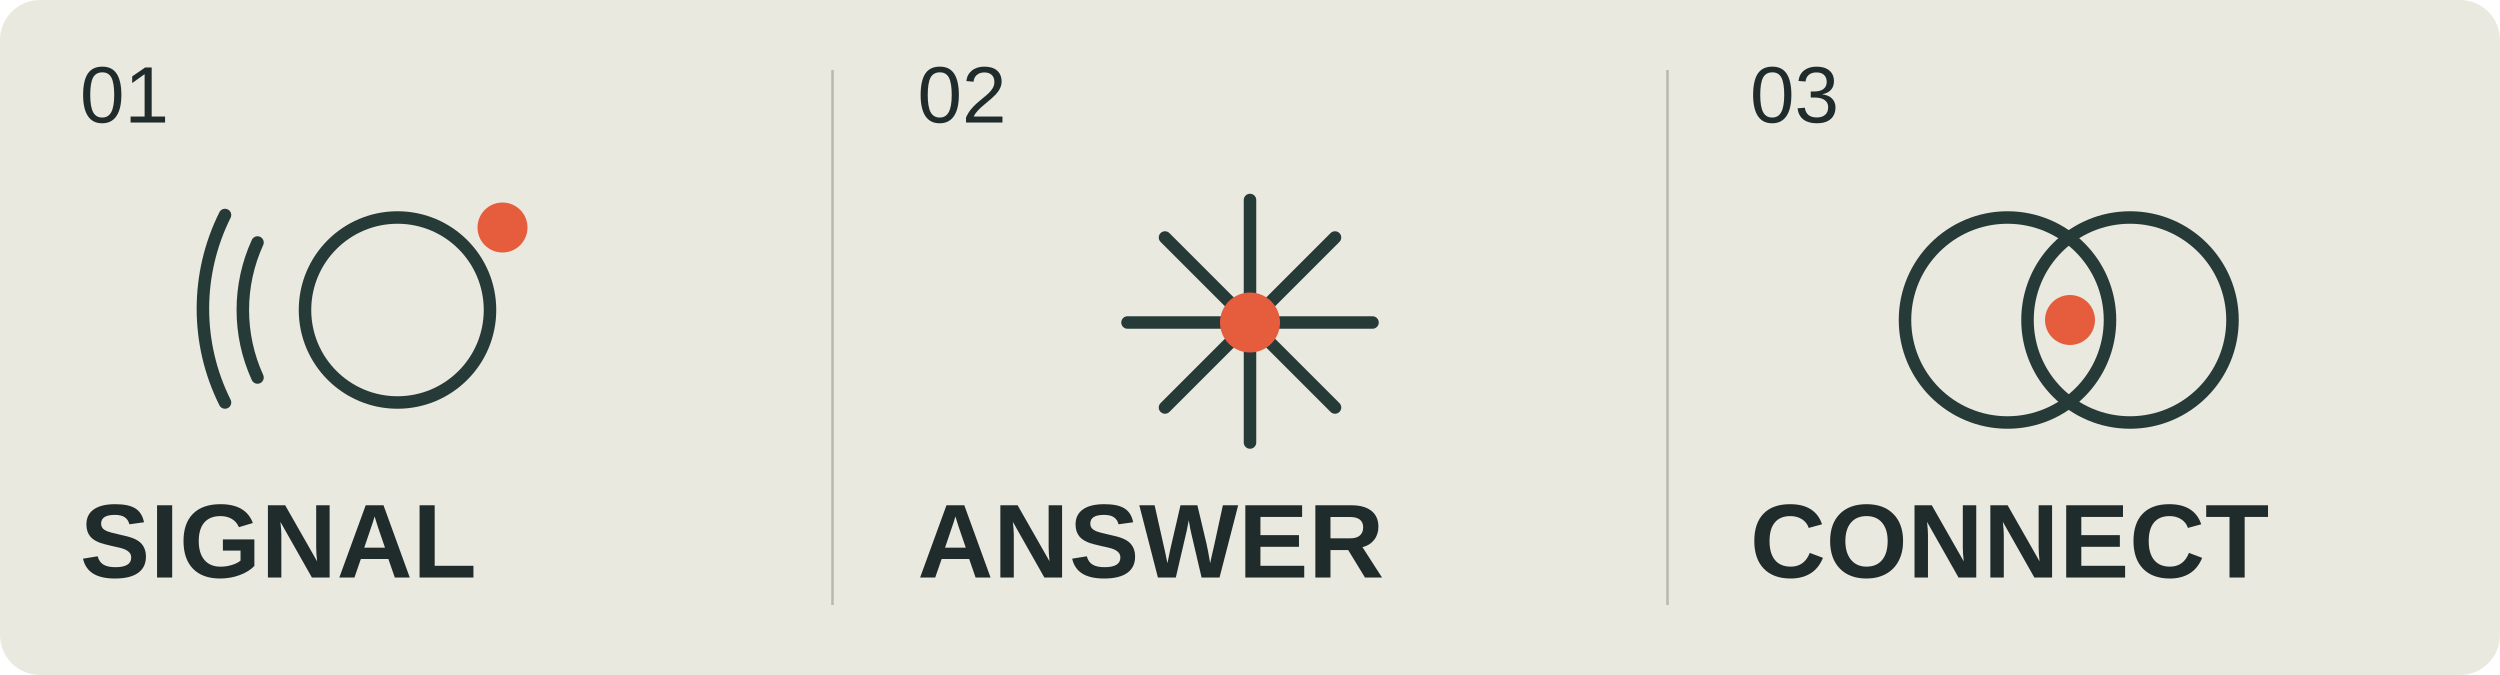
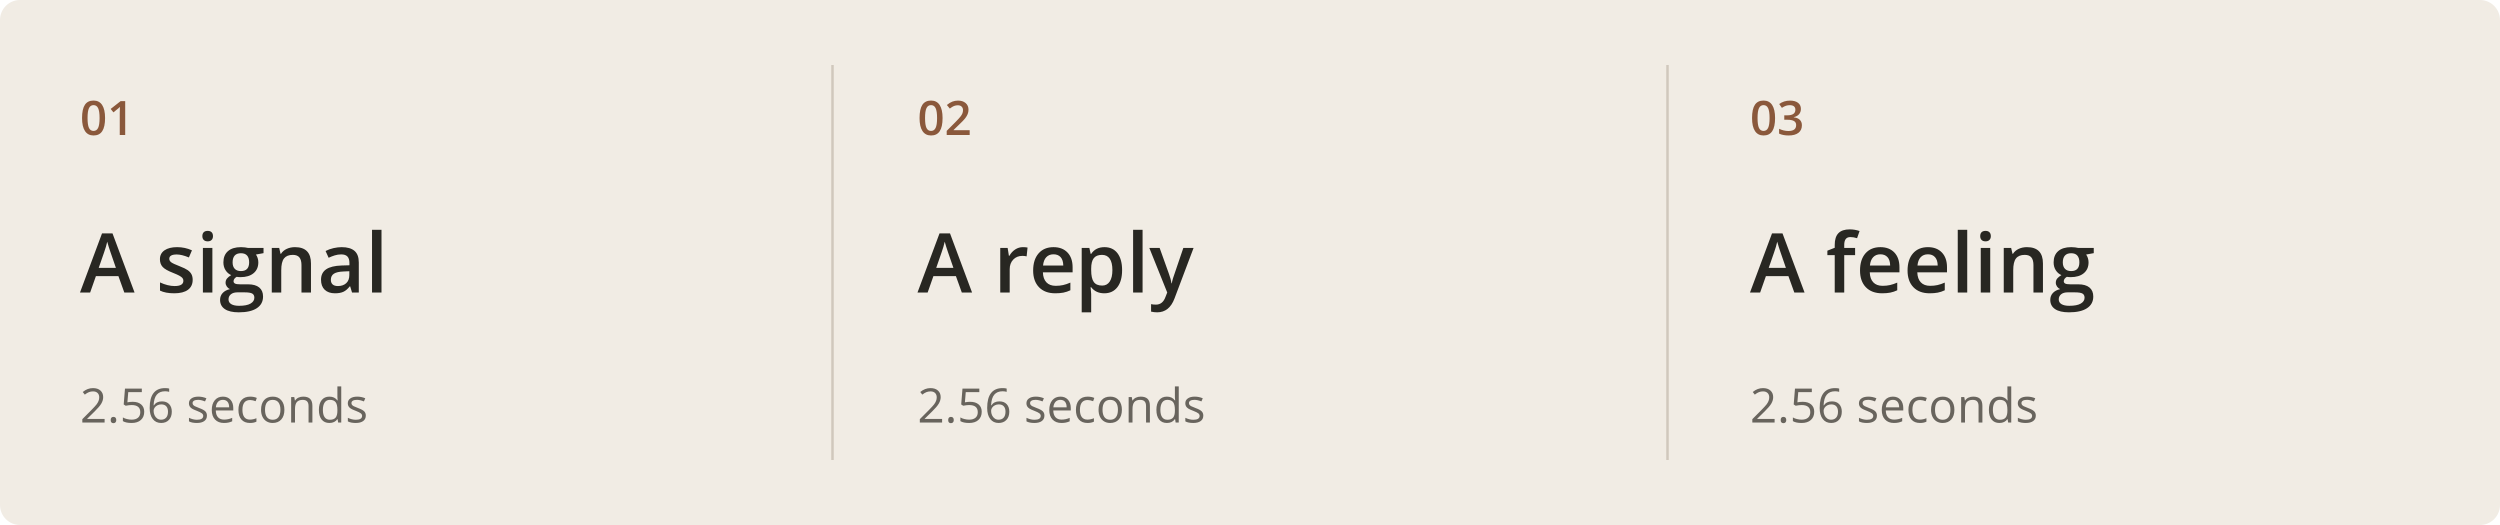
- <svg xmlns="http://www.w3.org/2000/svg" width="1000" height="270" viewBox="0 0 1000 270" role="img" aria-labelledby="title desc">
-   <rect width="1000" height="270" rx="16" fill="#eae9df" />
-   <path d="M333 28V242M667 28V242" stroke="#b6b9ae" />
-   <g font-family="Arial, Helvetica, sans-serif" fill="#202b2b">
-     <text x="32" y="49" font-size="32">01</text>
-     <text x="367" y="49" font-size="32">02</text>
-     <text x="700" y="49" font-size="32">03</text>
-     <text x="32" y="231" font-size="42" font-weight="700">SIGNAL</text>
-     <text x="367" y="231" font-size="42" font-weight="700">ANSWER</text>
-     <text x="700" y="231" font-size="42" font-weight="700">CONNECT</text>
-   </g>
-   <g fill="none" stroke="#263a38" stroke-width="5" stroke-linecap="round">
-     <circle cx="159" cy="124" r="37" />
-     <path d="M103 151A65 65 0 0 1 103 97M90 161A84 84 0 0 1 90 86" />
-     <path d="M500 80V177M451 129H549M466 95L534 163M466 163L534 95" />
-     <circle cx="803" cy="128" r="41" />
-     <circle cx="852" cy="128" r="41" />
-   </g>
-   <circle cx="201" cy="91" r="10" fill="#e65d3e" />
-   <circle cx="500" cy="129" r="12" fill="#e65d3e" />
-   <circle cx="828" cy="128" r="10" fill="#e65d3e" />
+ <svg xmlns="http://www.w3.org/2000/svg" width="1000" height="210" viewBox="0 0 1000 210" role="img" aria-labelledby="title desc">
+   <rect width="1000" height="210" rx="8" fill="#f1ece4" />
+   <path d="M333 26V184M667 26V184" fill="none" stroke="#d0c8bd" />
+   <path fill="#8a583b" d="M42.03 47.22Q42.03 50.75 40.89 52.47Q39.76 54.19 37.42 54.19Q35.15 54.19 33.99 52.41Q32.82 50.64 32.82 47.22Q32.82 43.63 33.95 41.93Q35.09 40.22 37.42 40.22Q39.69 40.22 40.86 42Q42.03 43.79 42.03 47.22ZM35.02 47.22Q35.02 49.99 35.59 51.18Q36.17 52.37 37.42 52.37Q38.67 52.37 39.25 51.16Q39.83 49.96 39.83 47.22Q39.83 44.49 39.25 43.27Q38.67 42.05 37.42 42.05Q36.17 42.05 35.59 43.25Q35.02 44.44 35.02 47.22ZM50.08 54H47.9V45.24Q47.9 43.67 47.97 42.76Q47.76 42.98 47.45 43.25Q47.14 43.52 45.37 44.95L44.27 43.57L48.26 40.44H50.08Z" />
+   <path fill="#282722" d="M49.72 117 47.37 110.46H38.36L36.06 117H32L40.81 93.35H45L53.82 117ZM46.36 107.14 44.15 100.73Q43.91 100.08 43.48 98.7Q43.05 97.31 42.89 96.67Q42.46 98.65 41.62 101L39.49 107.14ZM77.07 111.92Q77.07 114.53 75.17 115.93Q73.27 117.32 69.72 117.32Q66.16 117.32 64 116.24V112.97Q67.14 114.42 69.85 114.42Q73.35 114.42 73.35 112.31Q73.35 111.63 72.96 111.18Q72.57 110.73 71.69 110.25Q70.8 109.77 69.22 109.15Q66.15 107.96 65.06 106.77Q63.97 105.58 63.97 103.67Q63.97 101.39 65.81 100.12Q67.66 98.86 70.83 98.86Q73.98 98.86 76.78 100.13L75.56 102.98Q72.67 101.79 70.71 101.79Q67.71 101.79 67.71 103.5Q67.71 104.33 68.49 104.92Q69.27 105.5 71.9 106.51Q74.1 107.36 75.1 108.07Q76.1 108.78 76.59 109.71Q77.07 110.64 77.07 111.92ZM84.95 117H81.16V99.18H84.95ZM80.94 94.46Q80.94 93.44 81.49 92.89Q82.05 92.35 83.08 92.35Q84.08 92.35 84.64 92.89Q85.19 93.44 85.19 94.46Q85.19 95.42 84.64 95.98Q84.08 96.54 83.08 96.54Q82.05 96.54 81.49 95.98Q80.94 95.42 80.94 94.46ZM105.41 99.18V101.26L102.37 101.82Q102.79 102.39 103.06 103.21Q103.33 104.03 103.33 104.95Q103.33 107.7 101.43 109.28Q99.53 110.86 96.2 110.86Q95.34 110.86 94.65 110.73Q93.42 111.49 93.42 112.5Q93.42 113.12 94 113.42Q94.57 113.73 96.1 113.73H99.21Q102.16 113.73 103.69 114.99Q105.22 116.24 105.22 118.61Q105.22 121.64 102.72 123.28Q100.22 124.93 95.5 124.93Q91.86 124.93 89.94 123.64Q88.03 122.35 88.03 119.96Q88.03 118.32 89.07 117.2Q90.11 116.08 91.97 115.65Q91.22 115.32 90.73 114.61Q90.23 113.89 90.23 113.1Q90.23 112.1 90.8 111.41Q91.36 110.72 92.47 110.04Q91.09 109.44 90.23 108.1Q89.36 106.75 89.36 104.95Q89.36 102.05 91.19 100.45Q93.02 98.86 96.41 98.86Q97.16 98.86 97.99 98.96Q98.82 99.07 99.24 99.18ZM91.41 119.77Q91.41 121 92.51 121.66Q93.62 122.32 95.62 122.32Q98.71 122.32 100.22 121.43Q101.74 120.54 101.74 119.08Q101.74 117.92 100.91 117.43Q100.08 116.94 97.82 116.94H94.96Q93.33 116.94 92.37 117.7Q91.41 118.47 91.41 119.77ZM93.04 104.95Q93.04 106.62 93.9 107.53Q94.76 108.43 96.37 108.43Q99.66 108.43 99.66 104.92Q99.66 103.17 98.85 102.23Q98.03 101.29 96.37 101.29Q94.73 101.29 93.88 102.22Q93.04 103.16 93.04 104.95ZM124.39 117H120.59V106.04Q120.59 103.98 119.76 102.97Q118.93 101.95 117.13 101.95Q114.73 101.95 113.61 103.37Q112.5 104.79 112.5 108.12V117H108.71V99.18H111.68L112.21 101.52H112.4Q113.21 100.24 114.69 99.55Q116.18 98.86 117.98 98.86Q124.39 98.86 124.39 105.38ZM140.81 117 140.06 114.52H139.93Q138.64 116.15 137.33 116.73Q136.03 117.32 133.98 117.32Q131.36 117.32 129.88 115.9Q128.41 114.49 128.41 111.89Q128.41 109.14 130.45 107.73Q132.5 106.33 136.69 106.2L139.77 106.11V105.16Q139.77 103.45 138.97 102.6Q138.17 101.76 136.5 101.76Q135.13 101.76 133.87 102.16Q132.61 102.56 131.45 103.11L130.23 100.4Q131.68 99.65 133.4 99.25Q135.13 98.86 136.66 98.86Q140.06 98.86 141.79 100.34Q143.52 101.82 143.52 105V117ZM135.17 114.42Q137.24 114.42 138.49 113.27Q139.73 112.12 139.73 110.04V108.49L137.45 108.59Q134.77 108.69 133.56 109.48Q132.34 110.28 132.34 111.92Q132.34 113.12 133.05 113.77Q133.76 114.42 135.17 114.42ZM152.6 117H148.81V91.93H152.6Z" />
+   <path fill="#68645d" d="M41.84 169H32.93V167.67L36.5 164.08Q38.13 162.43 38.65 161.73Q39.17 161.02 39.43 160.35Q39.69 159.69 39.69 158.92Q39.69 157.83 39.03 157.19Q38.37 156.56 37.2 156.56Q36.36 156.56 35.6 156.84Q34.85 157.12 33.92 157.85L33.1 156.8Q34.98 155.24 37.19 155.24Q39.1 155.24 40.18 156.22Q41.27 157.2 41.27 158.85Q41.27 160.14 40.54 161.4Q39.82 162.66 37.84 164.59L34.87 167.5V167.57H41.84ZM44.27 168.02Q44.27 167.4 44.56 167.07Q44.84 166.75 45.37 166.75Q45.91 166.75 46.21 167.07Q46.51 167.4 46.51 168.02Q46.51 168.62 46.2 168.94Q45.9 169.27 45.37 169.27Q44.9 169.27 44.58 168.98Q44.27 168.68 44.27 168.02ZM53.09 160.72Q55.23 160.72 56.46 161.78Q57.69 162.84 57.69 164.69Q57.69 166.79 56.35 167.99Q55.01 169.19 52.65 169.19Q50.36 169.19 49.15 168.45V166.97Q49.8 167.39 50.77 167.62Q51.73 167.86 52.67 167.86Q54.3 167.86 55.21 167.09Q56.11 166.32 56.11 164.86Q56.11 162.02 52.63 162.02Q51.75 162.02 50.27 162.29L49.48 161.78L49.99 155.44H56.73V156.86H51.3L50.96 160.93Q52.03 160.72 53.09 160.72ZM59.87 163.2Q59.87 159.2 61.42 157.22Q62.97 155.24 66.02 155.24Q67.07 155.24 67.67 155.42V156.74Q66.95 156.51 66.04 156.51Q63.86 156.51 62.71 157.87Q61.56 159.23 61.44 162.14H61.56Q62.58 160.55 64.78 160.55Q66.61 160.55 67.66 161.65Q68.72 162.76 68.72 164.65Q68.72 166.76 67.56 167.97Q66.41 169.19 64.44 169.19Q62.33 169.19 61.1 167.6Q59.87 166.02 59.87 163.2ZM64.42 167.88Q65.74 167.88 66.47 167.05Q67.2 166.22 67.2 164.65Q67.2 163.3 66.52 162.53Q65.84 161.76 64.5 161.76Q63.66 161.76 62.97 162.11Q62.27 162.45 61.86 163.05Q61.44 163.66 61.44 164.31Q61.44 165.26 61.81 166.09Q62.19 166.91 62.87 167.4Q63.55 167.88 64.42 167.88ZM82.77 166.23Q82.77 167.65 81.72 168.42Q80.66 169.19 78.75 169.19Q76.73 169.19 75.59 168.55V167.12Q76.33 167.49 77.17 167.7Q78.01 167.91 78.78 167.91Q79.99 167.91 80.64 167.53Q81.29 167.14 81.29 166.36Q81.29 165.76 80.77 165.34Q80.26 164.92 78.77 164.34Q77.35 163.81 76.75 163.42Q76.15 163.03 75.86 162.52Q75.57 162.02 75.57 161.33Q75.57 160.08 76.58 159.37Q77.59 158.65 79.35 158.65Q80.99 158.65 82.56 159.31L82.01 160.57Q80.48 159.94 79.24 159.94Q78.14 159.94 77.59 160.28Q77.03 160.62 77.03 161.23Q77.03 161.63 77.24 161.92Q77.45 162.21 77.91 162.47Q78.38 162.73 79.69 163.22Q81.5 163.88 82.14 164.55Q82.77 165.21 82.77 166.23ZM89.57 169.19Q87.32 169.19 86.01 167.81Q84.71 166.44 84.71 164Q84.71 161.54 85.92 160.09Q87.13 158.65 89.17 158.65Q91.08 158.65 92.2 159.9Q93.31 161.16 93.31 163.22V164.19H86.31Q86.35 165.98 87.21 166.91Q88.07 167.84 89.63 167.84Q91.27 167.84 92.88 167.15V168.53Q92.06 168.88 91.33 169.03Q90.6 169.19 89.57 169.19ZM89.16 159.94Q87.93 159.94 87.2 160.73Q86.47 161.53 86.34 162.94H91.66Q91.66 161.49 91.01 160.71Q90.36 159.94 89.16 159.94ZM100 169.19Q97.79 169.19 96.58 167.83Q95.37 166.47 95.37 163.98Q95.37 161.43 96.6 160.04Q97.83 158.65 100.1 158.65Q100.84 158.65 101.57 158.8Q102.3 158.96 102.72 159.18L102.25 160.48Q101.74 160.28 101.13 160.14Q100.53 160.01 100.07 160.01Q96.97 160.01 96.97 163.96Q96.97 165.84 97.72 166.84Q98.48 167.84 99.96 167.84Q101.23 167.84 102.57 167.29V168.66Q101.55 169.19 100 169.19ZM113.76 163.91Q113.76 166.39 112.51 167.79Q111.26 169.19 109.05 169.19Q107.68 169.19 106.63 168.55Q105.57 167.91 104.99 166.71Q104.42 165.51 104.42 163.91Q104.42 161.42 105.66 160.03Q106.9 158.65 109.11 158.65Q111.25 158.65 112.5 160.07Q113.76 161.49 113.76 163.91ZM106.01 163.91Q106.01 165.85 106.79 166.88Q107.57 167.9 109.08 167.9Q110.6 167.9 111.38 166.88Q112.17 165.86 112.17 163.91Q112.17 161.97 111.38 160.96Q110.6 159.95 109.07 159.95Q107.55 159.95 106.78 160.95Q106.01 161.94 106.01 163.91ZM123.42 169V162.42Q123.42 161.18 122.85 160.57Q122.29 159.95 121.08 159.95Q119.49 159.95 118.74 160.82Q118 161.68 118 163.67V169H116.46V158.83H117.71L117.96 160.22H118.04Q118.51 159.47 119.36 159.06Q120.22 158.65 121.27 158.65Q123.1 158.65 124.03 159.53Q124.96 160.42 124.96 162.37V169ZM135.04 167.64H134.96Q133.89 169.19 131.77 169.19Q129.77 169.19 128.66 167.82Q127.56 166.46 127.56 163.94Q127.56 161.43 128.67 160.04Q129.78 158.65 131.77 158.65Q133.84 158.65 134.94 160.15H135.06L135 159.42L134.96 158.7V154.56H136.5V169H135.25ZM131.96 167.9Q133.54 167.9 134.25 167.04Q134.96 166.18 134.96 164.27V163.94Q134.96 161.78 134.24 160.86Q133.52 159.94 131.94 159.94Q130.59 159.94 129.87 160.99Q129.15 162.04 129.15 163.96Q129.15 165.91 129.87 166.9Q130.58 167.9 131.96 167.9ZM146.32 166.23Q146.32 167.65 145.27 168.42Q144.21 169.19 142.3 169.19Q140.28 169.19 139.14 168.55V167.12Q139.88 167.49 140.72 167.7Q141.56 167.91 142.34 167.91Q143.54 167.91 144.19 167.53Q144.84 167.14 144.84 166.36Q144.84 165.76 144.33 165.34Q143.81 164.92 142.32 164.34Q140.9 163.81 140.3 163.42Q139.7 163.03 139.41 162.52Q139.12 162.02 139.12 161.33Q139.12 160.08 140.13 159.37Q141.14 158.65 142.9 158.65Q144.54 158.65 146.11 159.31L145.56 160.57Q144.03 159.94 142.79 159.94Q141.7 159.94 141.14 160.28Q140.58 160.62 140.58 161.23Q140.58 161.63 140.79 161.92Q141 162.21 141.46 162.47Q141.93 162.73 143.24 163.22Q145.05 163.88 145.69 164.55Q146.32 165.21 146.32 166.23Z" />
+   <path fill="#8a583b" d="M377.03 47.22Q377.03 50.75 375.89 52.47Q374.76 54.19 372.42 54.19Q370.15 54.19 368.99 52.41Q367.82 50.64 367.82 47.22Q367.82 43.63 368.95 41.93Q370.09 40.22 372.42 40.22Q374.69 40.22 375.86 42Q377.03 43.79 377.03 47.22ZM370.02 47.22Q370.02 49.99 370.59 51.18Q371.17 52.37 372.42 52.37Q373.67 52.37 374.25 51.16Q374.83 49.96 374.83 47.22Q374.83 44.49 374.25 43.27Q373.67 42.05 372.42 42.05Q371.17 42.05 370.59 43.25Q370.02 44.44 370.02 47.22ZM387.87 54H378.68V52.35L382.18 48.83Q383.73 47.25 384.23 46.58Q384.74 45.92 384.97 45.33Q385.2 44.75 385.2 44.08Q385.2 43.16 384.65 42.64Q384.1 42.11 383.12 42.11Q382.34 42.11 381.61 42.39Q380.89 42.68 379.93 43.43L378.75 42Q379.88 41.04 380.95 40.64Q382.02 40.24 383.22 40.24Q385.12 40.24 386.26 41.23Q387.4 42.22 387.4 43.89Q387.4 44.81 387.07 45.63Q386.74 46.46 386.06 47.33Q385.38 48.21 383.79 49.7L381.43 51.99V52.08H387.87Z" />
+   <path fill="#282722" d="M384.72 117 382.37 110.46H373.36L371.06 117H367L375.81 93.35H380L388.82 117ZM381.36 107.14 379.15 100.73Q378.91 100.08 378.48 98.7Q378.05 97.31 377.89 96.67Q377.46 98.65 376.62 101L374.49 107.14ZM409.14 98.86Q410.28 98.86 411.02 99.02L410.65 102.55Q409.85 102.35 408.98 102.35Q406.7 102.35 405.29 103.84Q403.88 105.32 403.88 107.69V117H400.1V99.18H403.06L403.56 102.32H403.76Q404.64 100.73 406.07 99.79Q407.49 98.86 409.14 98.86ZM422.11 117.32Q417.95 117.32 415.61 114.9Q413.26 112.47 413.26 108.22Q413.26 103.85 415.44 101.35Q417.61 98.86 421.41 98.86Q424.94 98.86 426.99 101Q429.04 103.14 429.04 106.9V108.94H417.16Q417.24 111.54 418.56 112.93Q419.88 114.33 422.28 114.33Q423.86 114.33 425.22 114.03Q426.59 113.73 428.15 113.04V116.11Q426.76 116.77 425.35 117.05Q423.93 117.32 422.11 117.32ZM421.41 101.72Q419.61 101.72 418.52 102.87Q417.43 104.01 417.22 106.2H425.31Q425.28 104 424.25 102.86Q423.22 101.72 421.41 101.72ZM441.72 117.32Q438.34 117.32 436.47 114.89H436.24Q436.47 117.15 436.47 117.63V124.93H432.68V99.18H435.74Q435.87 99.68 436.27 101.56H436.47Q438.24 98.86 441.78 98.86Q445.12 98.86 446.98 101.27Q448.84 103.69 448.84 108.06Q448.84 112.42 446.95 114.87Q445.05 117.32 441.72 117.32ZM440.8 101.95Q438.54 101.95 437.51 103.27Q436.47 104.59 436.47 107.49V108.06Q436.47 111.31 437.5 112.77Q438.53 114.23 440.87 114.23Q442.83 114.23 443.89 112.62Q444.96 111.01 444.96 108.02Q444.96 105.03 443.9 103.49Q442.85 101.95 440.8 101.95ZM457.03 117H453.24V91.93H457.03ZM459.73 99.18H463.86L467.48 109.28Q468.31 111.44 468.58 113.34H468.71Q468.85 112.46 469.24 111.19Q469.63 109.93 473.33 99.18H477.43L469.81 119.37Q467.73 124.93 462.88 124.93Q461.62 124.93 460.43 124.65V121.66Q461.28 121.85 462.38 121.85Q465.12 121.85 466.23 118.68L466.89 117Z" />
+   <path fill="#68645d" d="M376.84 169H367.93V167.67L371.5 164.08Q373.13 162.43 373.65 161.73Q374.17 161.02 374.43 160.35Q374.69 159.69 374.69 158.92Q374.69 157.83 374.03 157.19Q373.37 156.56 372.2 156.56Q371.36 156.56 370.6 156.84Q369.85 157.12 368.92 157.85L368.1 156.8Q369.98 155.24 372.19 155.24Q374.1 155.24 375.18 156.22Q376.27 157.2 376.27 158.85Q376.27 160.14 375.54 161.4Q374.82 162.66 372.84 164.59L369.87 167.5V167.57H376.84ZM379.27 168.02Q379.27 167.4 379.56 167.07Q379.84 166.75 380.37 166.75Q380.91 166.75 381.21 167.07Q381.51 167.4 381.51 168.02Q381.51 168.62 381.2 168.94Q380.9 169.27 380.37 169.27Q379.9 169.27 379.58 168.98Q379.27 168.68 379.27 168.02ZM388.09 160.72Q390.23 160.72 391.46 161.78Q392.69 162.84 392.69 164.69Q392.69 166.79 391.35 167.99Q390.01 169.19 387.65 169.19Q385.36 169.19 384.15 168.45V166.97Q384.8 167.39 385.77 167.62Q386.73 167.86 387.67 167.86Q389.3 167.86 390.21 167.09Q391.11 166.32 391.11 164.86Q391.11 162.02 387.63 162.02Q386.75 162.02 385.27 162.29L384.48 161.78L384.99 155.44H391.73V156.86H386.3L385.96 160.93Q387.03 160.72 388.09 160.72ZM394.87 163.2Q394.87 159.2 396.42 157.22Q397.97 155.24 401.02 155.24Q402.07 155.24 402.67 155.42V156.74Q401.95 156.51 401.04 156.51Q398.86 156.51 397.71 157.87Q396.56 159.23 396.44 162.14H396.56Q397.58 160.55 399.78 160.55Q401.61 160.55 402.66 161.65Q403.72 162.76 403.72 164.65Q403.72 166.76 402.56 167.97Q401.41 169.19 399.44 169.19Q397.33 169.19 396.1 167.6Q394.87 166.02 394.87 163.2ZM399.42 167.88Q400.74 167.88 401.47 167.05Q402.2 166.22 402.2 164.65Q402.2 163.3 401.52 162.53Q400.84 161.76 399.5 161.76Q398.66 161.76 397.97 162.11Q397.27 162.45 396.86 163.05Q396.44 163.66 396.44 164.31Q396.44 165.26 396.81 166.09Q397.19 166.91 397.87 167.4Q398.55 167.88 399.42 167.88ZM417.77 166.23Q417.77 167.65 416.72 168.42Q415.66 169.19 413.75 169.19Q411.73 169.19 410.59 168.55V167.12Q411.33 167.49 412.17 167.7Q413.01 167.91 413.78 167.91Q414.99 167.91 415.64 167.53Q416.29 167.14 416.29 166.36Q416.29 165.76 415.77 165.34Q415.26 164.92 413.77 164.34Q412.35 163.81 411.75 163.42Q411.15 163.03 410.86 162.52Q410.57 162.02 410.57 161.33Q410.57 160.08 411.58 159.37Q412.59 158.65 414.35 158.65Q415.99 158.65 417.56 159.31L417.01 160.57Q415.48 159.94 414.24 159.94Q413.14 159.94 412.59 160.28Q412.03 160.62 412.03 161.23Q412.03 161.63 412.24 161.92Q412.45 162.21 412.91 162.47Q413.38 162.73 414.69 163.22Q416.5 163.88 417.14 164.55Q417.77 165.21 417.77 166.23ZM424.57 169.19Q422.32 169.19 421.01 167.81Q419.71 166.44 419.71 164Q419.71 161.54 420.92 160.09Q422.13 158.65 424.17 158.65Q426.08 158.65 427.2 159.9Q428.31 161.16 428.31 163.22V164.19H421.31Q421.35 165.98 422.21 166.91Q423.07 167.84 424.63 167.84Q426.27 167.84 427.88 167.15V168.53Q427.06 168.88 426.33 169.03Q425.6 169.19 424.57 169.19ZM424.16 159.94Q422.93 159.94 422.2 160.73Q421.47 161.53 421.34 162.94H426.66Q426.66 161.49 426.01 160.71Q425.36 159.94 424.16 159.94ZM435 169.19Q432.79 169.19 431.58 167.83Q430.37 166.47 430.37 163.98Q430.37 161.43 431.6 160.04Q432.83 158.65 435.1 158.65Q435.84 158.65 436.57 158.8Q437.3 158.96 437.72 159.18L437.25 160.48Q436.74 160.28 436.13 160.14Q435.53 160.01 435.07 160.01Q431.97 160.01 431.97 163.96Q431.97 165.84 432.72 166.84Q433.48 167.84 434.96 167.84Q436.23 167.84 437.57 167.29V168.66Q436.55 169.19 435 169.19ZM448.76 163.91Q448.76 166.39 447.51 167.79Q446.26 169.19 444.05 169.19Q442.68 169.19 441.63 168.55Q440.57 167.91 439.99 166.71Q439.42 165.51 439.42 163.91Q439.42 161.42 440.66 160.03Q441.9 158.65 444.11 158.65Q446.25 158.65 447.5 160.07Q448.76 161.49 448.76 163.91ZM441.01 163.91Q441.01 165.85 441.79 166.88Q442.57 167.9 444.08 167.9Q445.6 167.9 446.38 166.88Q447.17 165.86 447.17 163.91Q447.17 161.97 446.38 160.96Q445.6 159.95 444.07 159.95Q442.55 159.95 441.78 160.95Q441.01 161.94 441.01 163.91ZM458.42 169V162.42Q458.42 161.18 457.85 160.57Q457.29 159.95 456.08 159.95Q454.49 159.95 453.74 160.82Q453 161.68 453 163.67V169H451.46V158.83H452.71L452.96 160.22H453.04Q453.51 159.47 454.36 159.06Q455.22 158.65 456.27 158.65Q458.1 158.65 459.03 159.53Q459.96 160.42 459.96 162.37V169ZM470.04 167.64H469.96Q468.89 169.19 466.77 169.19Q464.77 169.19 463.66 167.82Q462.56 166.46 462.56 163.94Q462.56 161.43 463.67 160.04Q464.78 158.65 466.77 158.65Q468.84 158.65 469.94 160.15H470.06L470 159.42L469.96 158.7V154.56H471.5V169H470.25ZM466.96 167.9Q468.54 167.9 469.25 167.04Q469.96 166.18 469.96 164.27V163.94Q469.96 161.78 469.24 160.86Q468.52 159.94 466.94 159.94Q465.59 159.94 464.87 160.99Q464.15 162.04 464.15 163.96Q464.15 165.91 464.87 166.9Q465.58 167.9 466.96 167.9ZM481.32 166.23Q481.32 167.65 480.27 168.42Q479.21 169.19 477.3 169.19Q475.28 169.19 474.14 168.55V167.12Q474.88 167.49 475.72 167.7Q476.56 167.91 477.34 167.91Q478.54 167.91 479.19 167.53Q479.84 167.14 479.84 166.36Q479.84 165.76 479.33 165.34Q478.81 164.92 477.32 164.34Q475.9 163.81 475.3 163.42Q474.7 163.03 474.41 162.52Q474.12 162.02 474.12 161.33Q474.12 160.08 475.13 159.37Q476.14 158.65 477.9 158.65Q479.54 158.65 481.11 159.31L480.56 160.57Q479.03 159.94 477.79 159.94Q476.7 159.94 476.14 160.28Q475.58 160.62 475.58 161.23Q475.58 161.63 475.79 161.92Q476 162.21 476.46 162.47Q476.93 162.73 478.24 163.22Q480.05 163.88 480.69 164.55Q481.32 165.21 481.32 166.23Z" />
+   <path fill="#8a583b" d="M710.03 47.22Q710.03 50.75 708.89 52.47Q707.76 54.19 705.42 54.19Q703.15 54.19 701.99 52.41Q700.82 50.64 700.82 47.22Q700.82 43.63 701.95 41.93Q703.09 40.22 705.42 40.22Q707.69 40.22 708.86 42Q710.03 43.79 710.03 47.22ZM703.02 47.22Q703.02 49.99 703.59 51.18Q704.17 52.37 705.42 52.37Q706.67 52.37 707.25 51.16Q707.83 49.96 707.83 47.22Q707.83 44.49 707.25 43.27Q706.67 42.05 705.42 42.05Q704.17 42.05 703.59 43.25Q703.02 44.44 703.02 47.22ZM720.36 43.55Q720.36 44.84 719.61 45.7Q718.86 46.56 717.5 46.86V46.93Q719.13 47.13 719.94 47.95Q720.76 48.76 720.76 50.1Q720.76 52.06 719.38 53.12Q718 54.19 715.45 54.19Q713.19 54.19 711.64 53.45V51.51Q712.5 51.94 713.47 52.17Q714.43 52.4 715.32 52.4Q716.9 52.4 717.68 51.82Q718.46 51.24 718.46 50.01Q718.46 48.93 717.6 48.42Q716.73 47.9 714.89 47.9H713.71V46.13H714.91Q718.15 46.13 718.15 43.89Q718.15 43.02 717.59 42.54Q717.02 42.07 715.92 42.07Q715.15 42.07 714.43 42.29Q713.72 42.51 712.75 43.14L711.68 41.61Q713.54 40.24 716.01 40.24Q718.06 40.24 719.21 41.12Q720.36 42 720.36 43.55Z" />
+   <path fill="#282722" d="M717.72 117 715.37 110.46H706.36L704.06 117H700L708.81 93.35H713L721.82 117ZM714.36 107.14 712.15 100.73Q711.91 100.08 711.48 98.7Q711.05 97.31 710.89 96.67Q710.46 98.65 709.62 101L707.49 107.14ZM742.04 102.05H737.69V117H733.89V102.05H730.95V100.27L733.89 99.11V97.95Q733.89 94.8 735.37 93.27Q736.85 91.75 739.9 91.75Q741.9 91.75 743.83 92.41L742.83 95.28Q741.43 94.83 740.16 94.83Q738.87 94.83 738.28 95.63Q737.69 96.42 737.69 98.02V99.18H742.04ZM752.85 117.32Q748.7 117.32 746.35 114.9Q744.01 112.47 744.01 108.22Q744.01 103.85 746.18 101.35Q748.36 98.86 752.16 98.86Q755.69 98.86 757.74 101Q759.78 103.14 759.78 106.9V108.94H747.91Q747.99 111.54 749.31 112.93Q750.63 114.33 753.03 114.33Q754.61 114.33 755.97 114.03Q757.33 113.73 758.9 113.04V116.11Q757.51 116.77 756.09 117.05Q754.67 117.32 752.85 117.32ZM752.16 101.72Q750.36 101.72 749.27 102.87Q748.18 104.01 747.97 106.2H756.06Q756.03 104 755 102.86Q753.96 101.72 752.16 101.72ZM771.87 117.32Q767.71 117.32 765.37 114.9Q763.02 112.47 763.02 108.22Q763.02 103.85 765.2 101.35Q767.37 98.86 771.18 98.86Q774.7 98.86 776.75 101Q778.8 103.14 778.8 106.9V108.94H766.92Q767 111.54 768.32 112.93Q769.65 114.33 772.05 114.33Q773.62 114.33 774.99 114.03Q776.35 113.73 777.91 113.04V116.11Q776.53 116.77 775.11 117.05Q773.69 117.32 771.87 117.32ZM771.18 101.72Q769.37 101.72 768.28 102.87Q767.2 104.01 766.99 106.2H775.08Q775.04 104 774.01 102.86Q772.98 101.72 771.18 101.72ZM786.89 117H783.1V91.93H786.89ZM796.09 117H792.3V99.18H796.09ZM792.08 94.46Q792.08 93.44 792.63 92.89Q793.19 92.35 794.22 92.35Q795.22 92.35 795.77 92.89Q796.33 93.44 796.33 94.46Q796.33 95.42 795.77 95.98Q795.22 96.54 794.22 96.54Q793.19 96.54 792.63 95.98Q792.08 95.42 792.08 94.46ZM817.18 117H813.38V106.04Q813.38 103.98 812.55 102.97Q811.72 101.95 809.91 101.95Q807.51 101.95 806.4 103.37Q805.29 104.79 805.29 108.12V117H801.5V99.18H804.46L805 101.52H805.19Q806 100.24 807.48 99.55Q808.96 98.86 810.77 98.86Q817.18 98.86 817.18 105.38ZM837.5 99.18V101.26L834.45 101.82Q834.87 102.39 835.15 103.21Q835.42 104.03 835.42 104.95Q835.42 107.7 833.52 109.28Q831.62 110.86 828.28 110.86Q827.43 110.86 826.74 110.73Q825.51 111.49 825.51 112.5Q825.51 113.12 826.08 113.42Q826.65 113.73 828.19 113.73H831.3Q834.24 113.73 835.77 114.99Q837.31 116.24 837.31 118.61Q837.31 121.64 834.81 123.28Q832.31 124.93 827.59 124.93Q823.95 124.93 822.03 123.64Q820.11 122.35 820.11 119.96Q820.11 118.32 821.15 117.2Q822.19 116.08 824.06 115.65Q823.3 115.32 822.81 114.61Q822.32 113.89 822.32 113.1Q822.32 112.1 822.88 111.41Q823.45 110.72 824.56 110.04Q823.17 109.44 822.31 108.1Q821.45 106.75 821.45 104.95Q821.45 102.05 823.28 100.45Q825.11 98.86 828.49 98.86Q829.25 98.86 830.08 98.96Q830.91 99.07 831.33 99.18ZM823.5 119.77Q823.5 121 824.6 121.66Q825.7 122.32 827.7 122.32Q830.8 122.32 832.31 121.43Q833.83 120.54 833.83 119.08Q833.83 117.92 833 117.43Q832.17 116.94 829.91 116.94H827.04Q825.41 116.94 824.46 117.7Q823.5 118.47 823.5 119.77ZM825.12 104.95Q825.12 106.62 825.99 107.53Q826.85 108.43 828.46 108.43Q831.75 108.43 831.75 104.92Q831.75 103.17 830.93 102.23Q830.12 101.29 828.46 101.29Q826.82 101.29 825.97 102.22Q825.12 103.16 825.12 104.95Z" />
+   <path fill="#68645d" d="M709.84 169H700.93V167.67L704.5 164.08Q706.13 162.43 706.65 161.73Q707.17 161.02 707.43 160.35Q707.69 159.69 707.69 158.92Q707.69 157.83 707.03 157.19Q706.37 156.56 705.2 156.56Q704.36 156.56 703.6 156.84Q702.85 157.12 701.92 157.85L701.1 156.8Q702.98 155.24 705.19 155.24Q707.1 155.24 708.18 156.22Q709.27 157.2 709.27 158.85Q709.27 160.14 708.54 161.4Q707.82 162.66 705.84 164.59L702.87 167.5V167.57H709.84ZM712.27 168.02Q712.27 167.4 712.56 167.07Q712.84 166.75 713.37 166.75Q713.91 166.75 714.21 167.07Q714.51 167.4 714.51 168.02Q714.51 168.62 714.2 168.94Q713.9 169.27 713.37 169.27Q712.9 169.27 712.58 168.98Q712.27 168.68 712.27 168.02ZM721.09 160.72Q723.23 160.72 724.46 161.78Q725.69 162.84 725.69 164.69Q725.69 166.79 724.35 167.99Q723.01 169.19 720.65 169.19Q718.36 169.19 717.15 168.45V166.97Q717.8 167.39 718.77 167.62Q719.73 167.86 720.67 167.86Q722.3 167.86 723.21 167.09Q724.11 166.32 724.11 164.86Q724.11 162.02 720.63 162.02Q719.75 162.02 718.27 162.29L717.48 161.78L717.99 155.44H724.73V156.86H719.3L718.96 160.93Q720.03 160.72 721.09 160.72ZM727.87 163.2Q727.87 159.2 729.42 157.22Q730.97 155.24 734.02 155.24Q735.07 155.24 735.67 155.42V156.74Q734.95 156.51 734.04 156.51Q731.86 156.51 730.71 157.87Q729.56 159.23 729.44 162.14H729.56Q730.58 160.55 732.78 160.55Q734.61 160.55 735.66 161.65Q736.72 162.76 736.72 164.65Q736.72 166.76 735.56 167.97Q734.41 169.19 732.44 169.19Q730.33 169.19 729.1 167.6Q727.87 166.02 727.87 163.2ZM732.42 167.88Q733.74 167.88 734.47 167.05Q735.2 166.22 735.2 164.65Q735.2 163.3 734.52 162.53Q733.84 161.76 732.5 161.76Q731.66 161.76 730.97 162.11Q730.27 162.45 729.86 163.05Q729.44 163.66 729.44 164.31Q729.44 165.26 729.81 166.09Q730.19 166.91 730.87 167.4Q731.55 167.88 732.42 167.88ZM750.77 166.23Q750.77 167.65 749.72 168.42Q748.66 169.19 746.75 169.19Q744.73 169.19 743.59 168.55V167.12Q744.33 167.49 745.17 167.7Q746.01 167.91 746.78 167.91Q747.99 167.91 748.64 167.53Q749.29 167.14 749.29 166.36Q749.29 165.76 748.77 165.34Q748.26 164.92 746.77 164.34Q745.35 163.81 744.75 163.42Q744.15 163.03 743.86 162.52Q743.57 162.02 743.57 161.33Q743.57 160.08 744.58 159.37Q745.59 158.65 747.35 158.65Q748.99 158.65 750.56 159.31L750.01 160.57Q748.48 159.94 747.24 159.94Q746.14 159.94 745.59 160.28Q745.03 160.62 745.03 161.23Q745.03 161.63 745.24 161.92Q745.45 162.21 745.91 162.47Q746.38 162.73 747.69 163.22Q749.5 163.88 750.14 164.55Q750.77 165.21 750.77 166.23ZM757.57 169.19Q755.32 169.19 754.01 167.81Q752.71 166.44 752.71 164Q752.71 161.54 753.92 160.09Q755.13 158.65 757.17 158.65Q759.08 158.65 760.2 159.9Q761.31 161.16 761.31 163.22V164.19H754.31Q754.35 165.98 755.21 166.91Q756.07 167.84 757.63 167.84Q759.27 167.84 760.88 167.15V168.53Q760.06 168.88 759.33 169.03Q758.6 169.19 757.57 169.19ZM757.16 159.94Q755.93 159.94 755.2 160.73Q754.47 161.53 754.34 162.94H759.66Q759.66 161.49 759.01 160.71Q758.36 159.94 757.16 159.94ZM768 169.19Q765.79 169.19 764.58 167.83Q763.37 166.47 763.37 163.98Q763.37 161.43 764.6 160.04Q765.83 158.65 768.1 158.65Q768.84 158.65 769.57 158.8Q770.3 158.96 770.72 159.18L770.25 160.48Q769.74 160.28 769.13 160.14Q768.53 160.01 768.07 160.01Q764.97 160.01 764.97 163.96Q764.97 165.84 765.72 166.84Q766.48 167.84 767.96 167.84Q769.23 167.84 770.57 167.29V168.66Q769.55 169.19 768 169.19ZM781.76 163.91Q781.76 166.39 780.51 167.79Q779.26 169.19 777.05 169.19Q775.68 169.19 774.63 168.55Q773.57 167.91 772.99 166.71Q772.42 165.51 772.42 163.91Q772.42 161.42 773.66 160.03Q774.9 158.65 777.11 158.65Q779.25 158.65 780.5 160.07Q781.76 161.49 781.76 163.91ZM774.01 163.91Q774.01 165.85 774.79 166.88Q775.57 167.9 777.08 167.9Q778.6 167.9 779.38 166.88Q780.17 165.86 780.17 163.91Q780.17 161.97 779.38 160.96Q778.6 159.95 777.07 159.95Q775.55 159.95 774.78 160.95Q774.01 161.94 774.01 163.91ZM791.42 169V162.42Q791.42 161.18 790.85 160.57Q790.29 159.95 789.08 159.95Q787.49 159.95 786.74 160.82Q786 161.68 786 163.67V169H784.46V158.83H785.71L785.96 160.22H786.04Q786.51 159.47 787.36 159.06Q788.22 158.65 789.27 158.65Q791.1 158.65 792.03 159.53Q792.96 160.42 792.96 162.37V169ZM803.04 167.64H802.96Q801.89 169.19 799.77 169.19Q797.77 169.19 796.66 167.82Q795.56 166.46 795.56 163.94Q795.56 161.43 796.67 160.04Q797.78 158.65 799.77 158.65Q801.84 158.65 802.94 160.15H803.06L803 159.42L802.96 158.7V154.56H804.5V169H803.25ZM799.96 167.9Q801.54 167.9 802.25 167.04Q802.96 166.18 802.96 164.27V163.94Q802.96 161.78 802.24 160.86Q801.52 159.94 799.94 159.94Q798.59 159.94 797.87 160.99Q797.15 162.04 797.15 163.96Q797.15 165.91 797.87 166.9Q798.58 167.9 799.96 167.9ZM814.32 166.23Q814.32 167.65 813.27 168.42Q812.21 169.19 810.3 169.19Q808.28 169.19 807.14 168.55V167.12Q807.88 167.49 808.72 167.7Q809.56 167.91 810.34 167.91Q811.54 167.91 812.19 167.53Q812.84 167.14 812.84 166.36Q812.84 165.76 812.33 165.34Q811.81 164.92 810.32 164.34Q808.9 163.81 808.3 163.42Q807.7 163.03 807.41 162.52Q807.12 162.02 807.12 161.33Q807.12 160.08 808.13 159.37Q809.14 158.65 810.9 158.65Q812.54 158.65 814.11 159.31L813.56 160.57Q812.03 159.94 810.79 159.94Q809.7 159.94 809.14 160.28Q808.58 160.62 808.58 161.23Q808.58 161.63 808.79 161.92Q809 162.21 809.46 162.47Q809.93 162.73 811.24 163.22Q813.05 163.88 813.69 164.55Q814.32 165.21 814.32 166.23Z" />
</svg>
